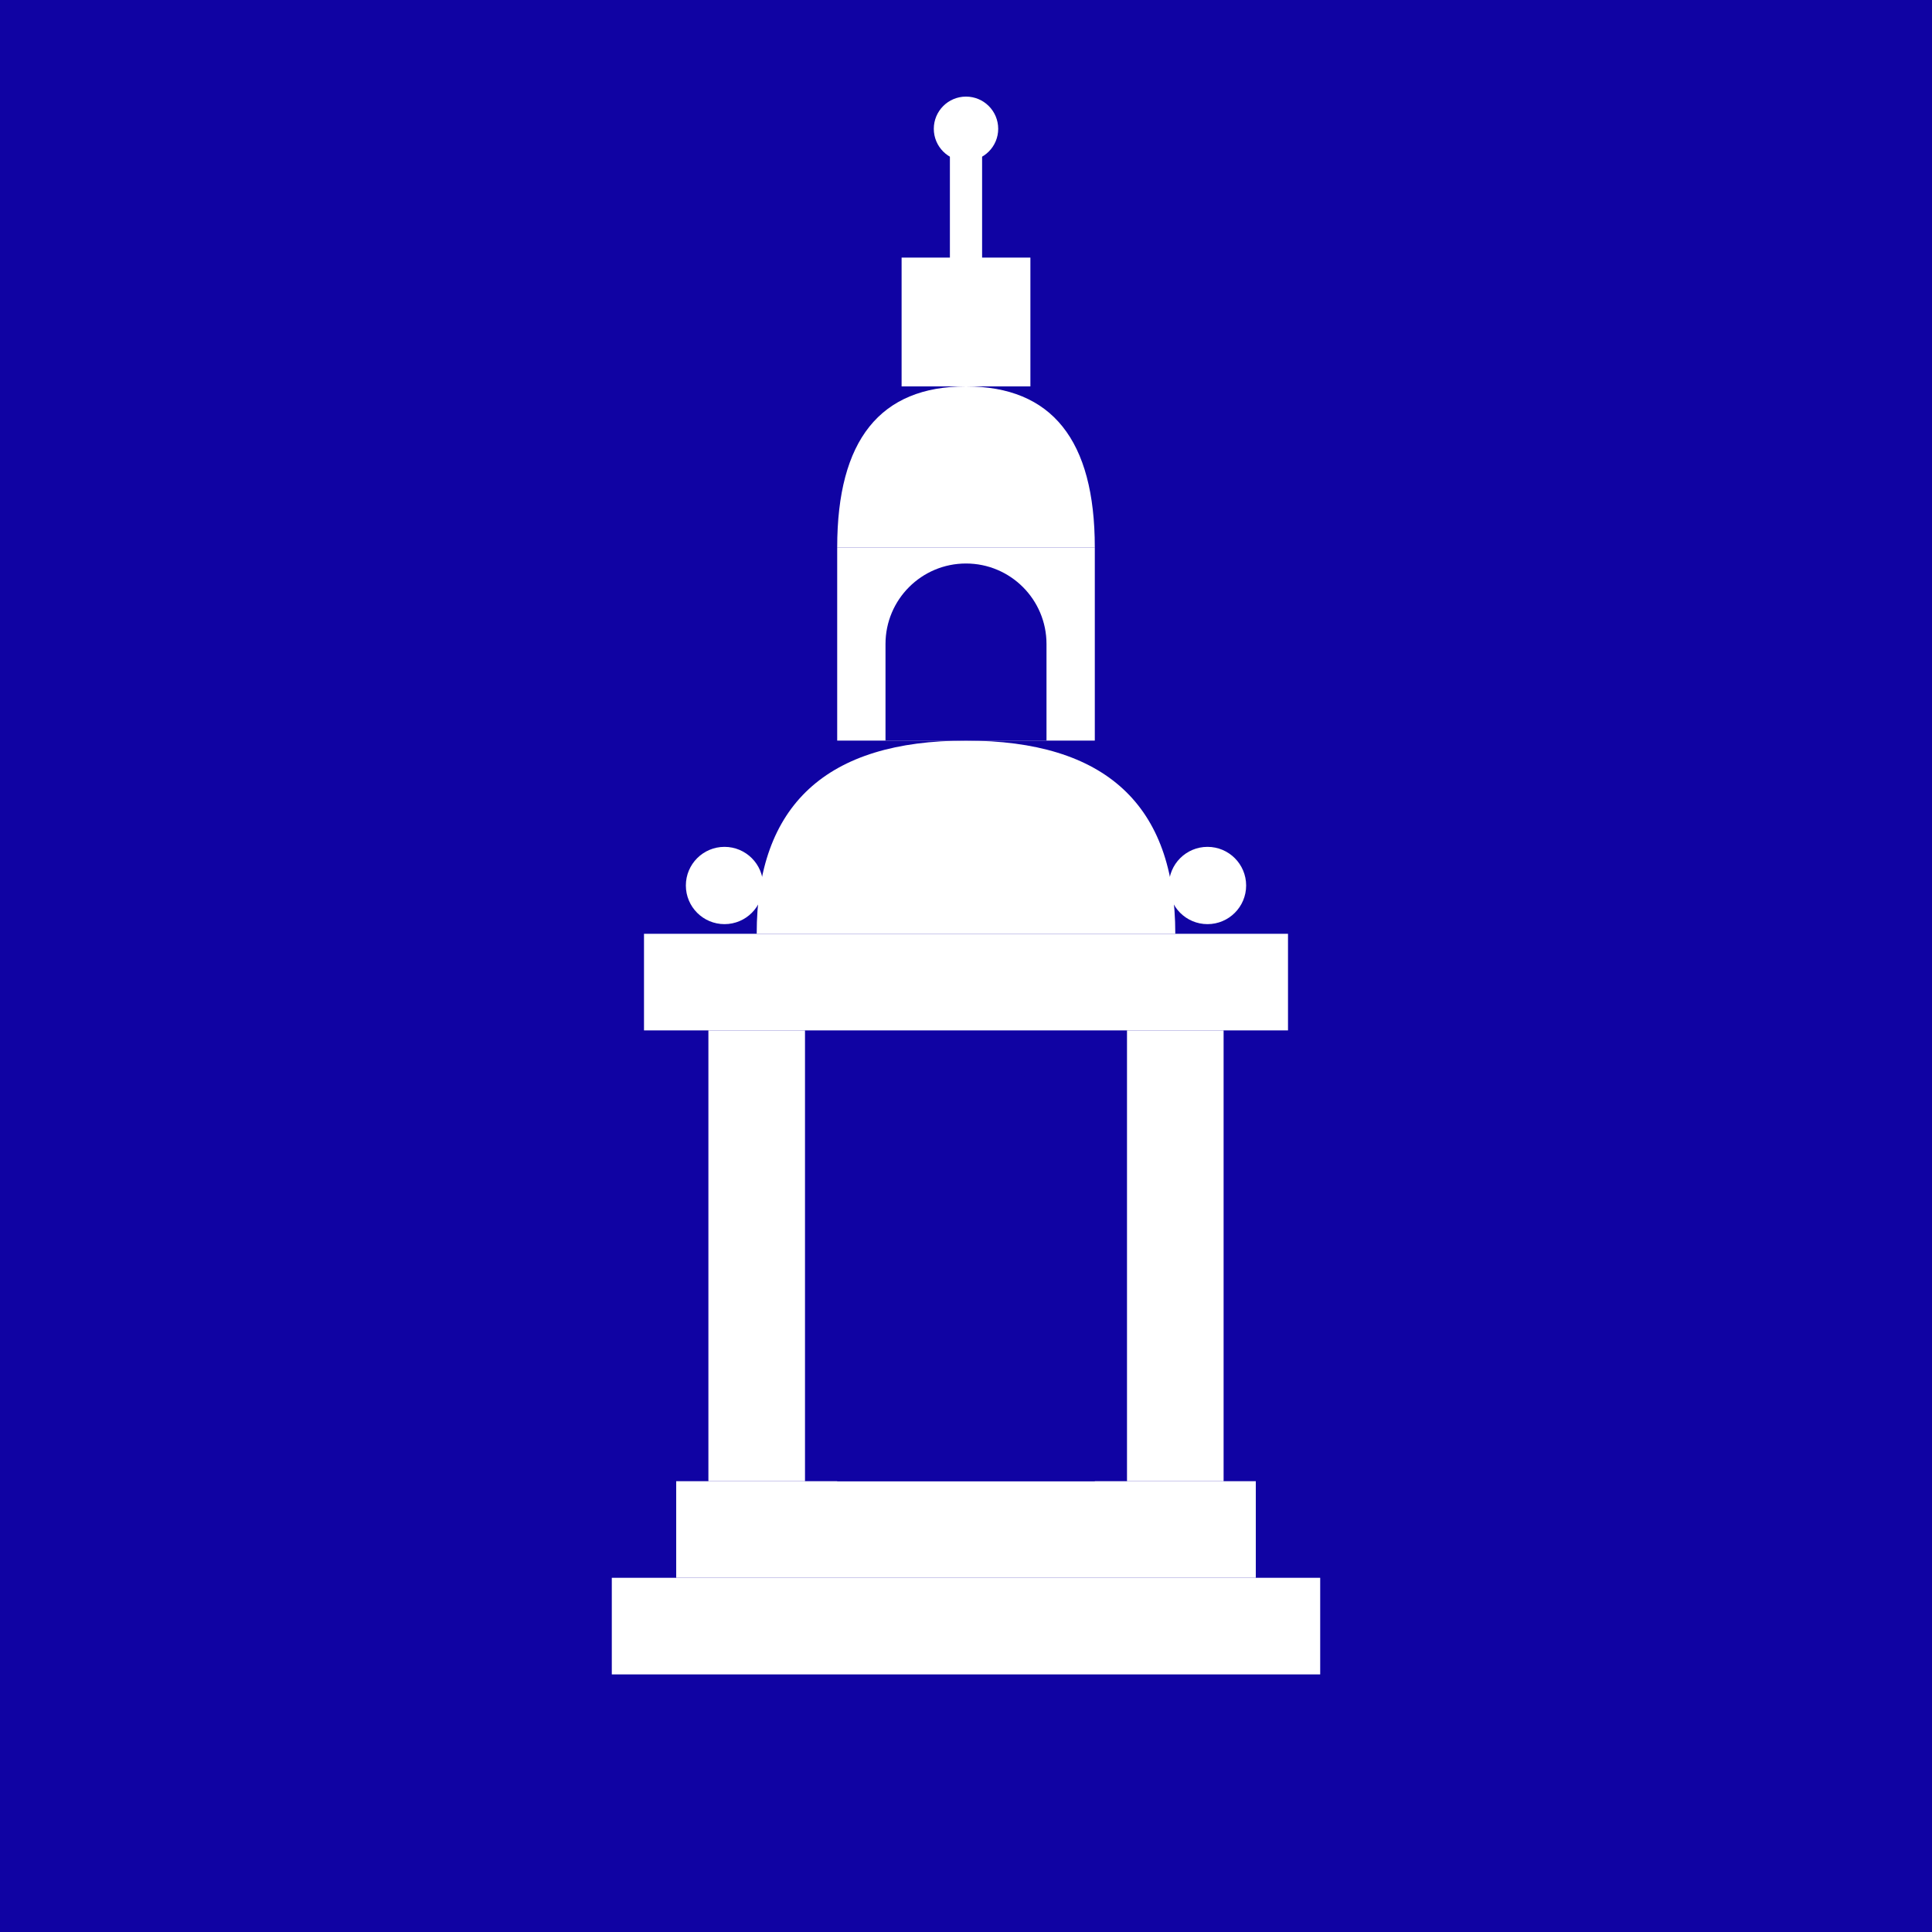
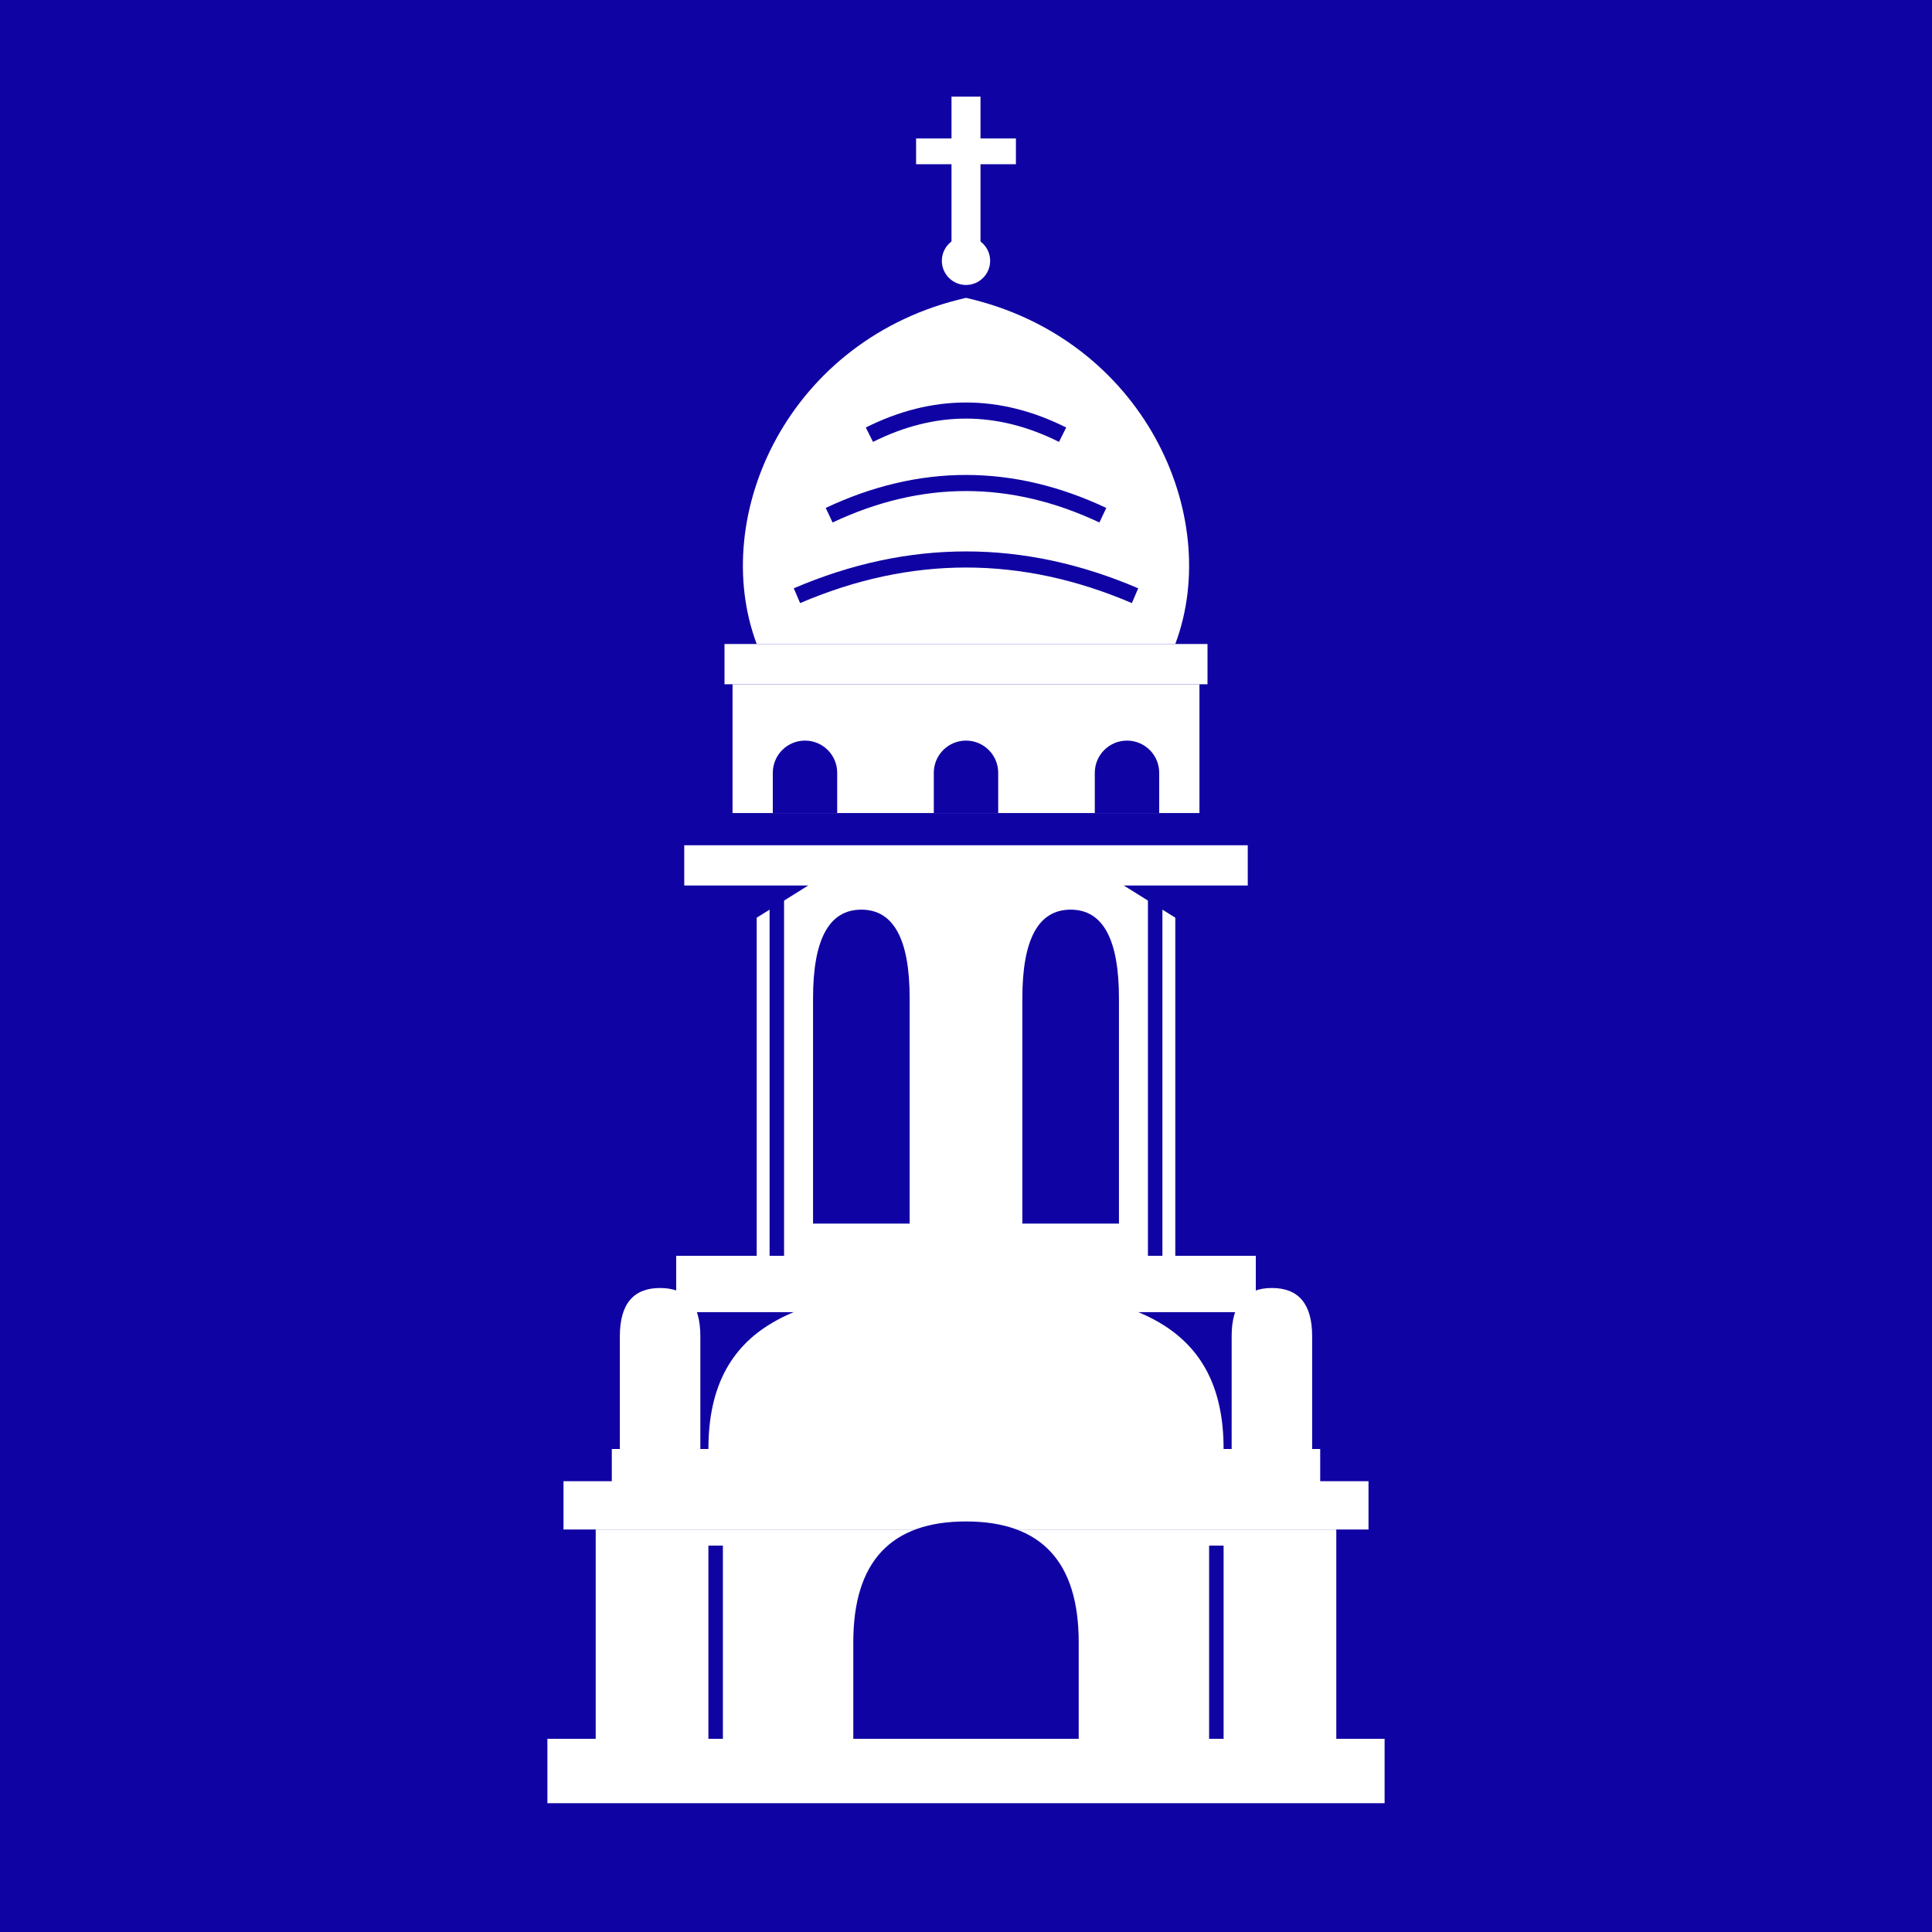
<svg xmlns="http://www.w3.org/2000/svg" viewBox="0 0 120 120" width="512" height="512">
  <rect width="120" height="120" fill="#1003A3" />
-   <g>
-     <rect x="38" y="98" width="44" height="6" fill="#ffffff" />
-     <rect x="42" y="92" width="36" height="6" fill="#ffffff" />
-     <rect x="44" y="64" width="6" height="28" fill="#ffffff" />
-     <rect x="70" y="64" width="6" height="28" fill="#ffffff" />
-     <path d="M52,92 V74 a8 8 0 0 1 16 0 V92 Z" fill="#1003A3" />
-     <rect x="40" y="58" width="40" height="6" fill="#ffffff" />
-     <circle cx="45" cy="55" r="2.4" fill="#ffffff" />
-     <circle cx="75" cy="55" r="2.4" fill="#ffffff" />
-     <path d="M47,58 Q47,46 60,46 Q73,46 73,58 Z" fill="#ffffff" />
-     <rect x="52" y="34" width="16" height="12" fill="#ffffff" />
-     <path d="M55,46 V40 a4 4 0 0 1 10 0 V46 Z" fill="#1003A3" />
-     <path d="M52,34 Q52,24 60,24 Q68,24 68,34 Z" fill="#ffffff" />
-     <rect x="56" y="16" width="8" height="8" fill="#ffffff" />
-     <rect x="59" y="8" width="2" height="9" fill="#ffffff" />
-     <circle cx="60" cy="8" r="2" fill="#ffffff" />
+   <g fill="#ffffff" stroke="none">
+     <path d="M59.1,6 h1.8 v2.6 h2.2 v1.6 h-2.2 v6 h-1.8 v-6 h-2.2 v-1.6 h2.2 Z" />
+     <circle cx="60" cy="16.2" r="1.5" />
+     <path d="M47,40 C44,32 49,21 60,18.5 C71,21 76,32 73,40 Z" />
+     <path d="M49.5,37 Q60,32.5 70.5,37" fill="none" stroke="#1003A3" stroke-width="1" />
+     <path d="M51.5,32 Q60,28 68.5,32" fill="none" stroke="#1003A3" stroke-width="1" />
+     <path d="M54,27 Q60,24 66,27" fill="none" stroke="#1003A3" stroke-width="1" />
+     <rect x="45" y="40" width="30" height="2.5" />
+     <rect x="45.5" y="42.5" width="29" height="8" />
+     <path d="M48,50.5 V48 a2,2 0 0 1 4,0 V50.5 Z" fill="#1003A3" />
+     <path d="M58,50.5 V48 a2,2 0 0 1 4,0 V50.5 Z" fill="#1003A3" />
+     <path d="M68,50.5 V48 a2,2 0 0 1 4,0 V50.5 Z" fill="#1003A3" />
+     <rect x="42.5" y="52.5" width="35" height="2.5" />
+     <path d="M47,78 L47,57 L51,54.5 L69,54.5 L73,57 L73,78 Z" />
+     <path d="M50.5,76 V62 Q50.5,56.5 53.5,56.5 Q56.5,56.5 56.5,62 V76 Z" fill="#1003A3" />
+     <path d="M63.5,76 V62 Q63.5,56.5 66.5,56.5 Q69.5,56.5 69.5,62 V76 Z" fill="#1003A3" />
+     <rect x="47.8" y="55.5" width="0.9" height="22.5" fill="#1003A3" />
+     <rect x="71.3" y="55.5" width="0.9" height="22.5" fill="#1003A3" />
+     <rect x="42" y="78" width="36" height="3.5" />
+     <path d="M38.5,90 V83 Q38.5,80 41,80 Q43.5,80 43.5,83 V90 Z" />
+     <path d="M76.5,90 V83 Q76.5,80 79,80 Q81.5,80 81.5,83 V90 Z" />
+     <path d="M44,90 C44,82 50,80 60,80 C70,80 76,82 76,90 Z" />
+     <rect x="38" y="90" width="44" height="2.5" />
+     <rect x="35" y="92" width="50" height="3" />
+     <rect x="37" y="95" width="46" height="15" />
+     <rect x="44" y="96" width="0.9" height="12" fill="#1003A3" />
+     <rect x="75.1" y="96" width="0.9" height="12" fill="#1003A3" />
+     <path d="M53,110 V102 Q53,94.5 60,94.5 Q67,94.5 67,102 V110 Z" fill="#1003A3" />
+     <rect x="34" y="108" width="52" height="4" />
  </g>
</svg>
